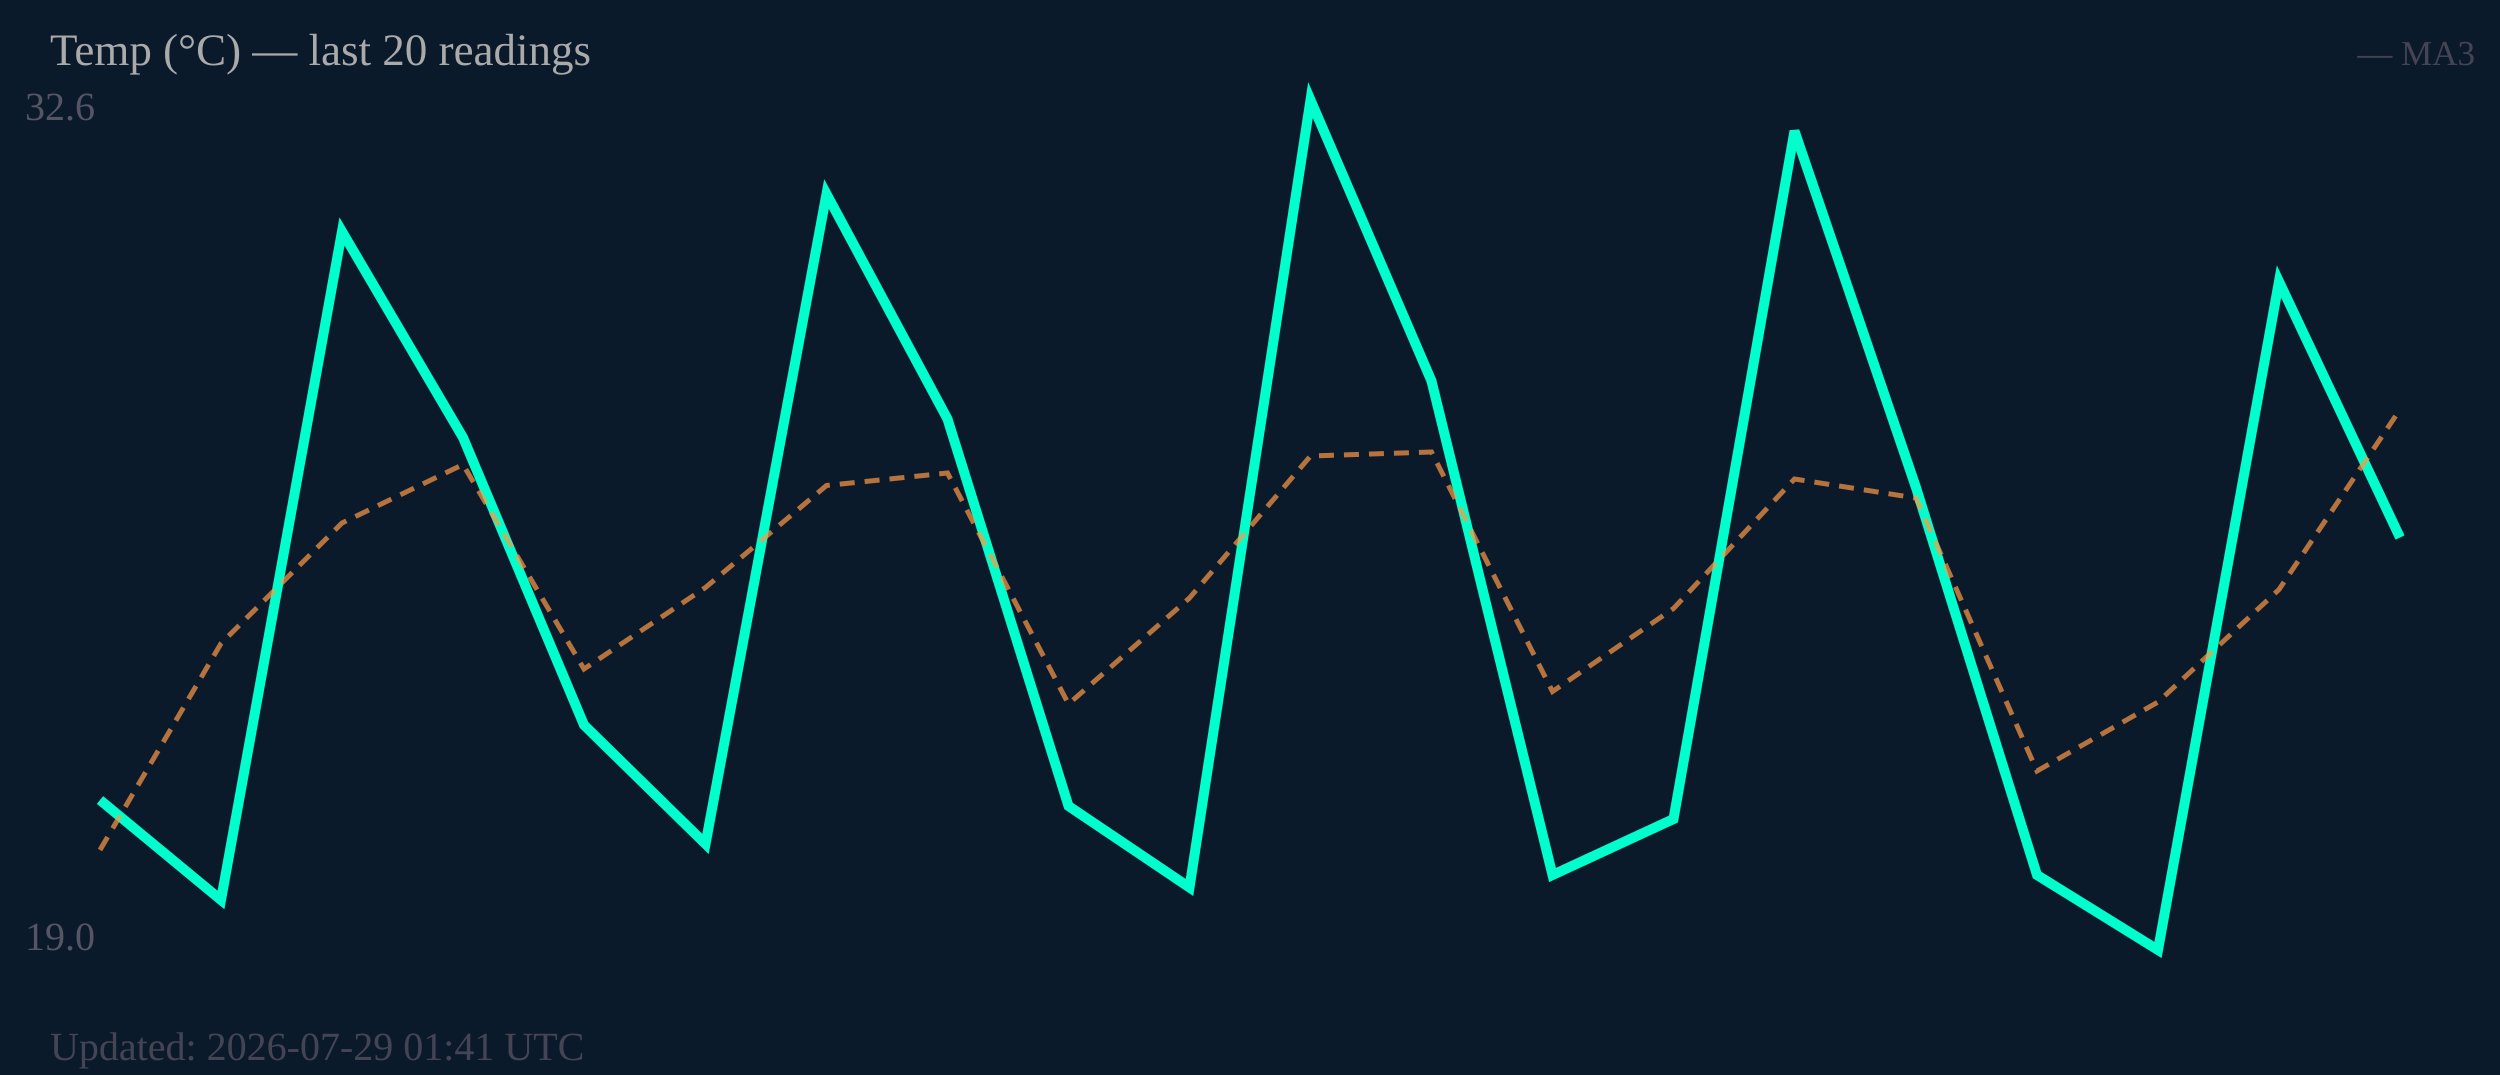
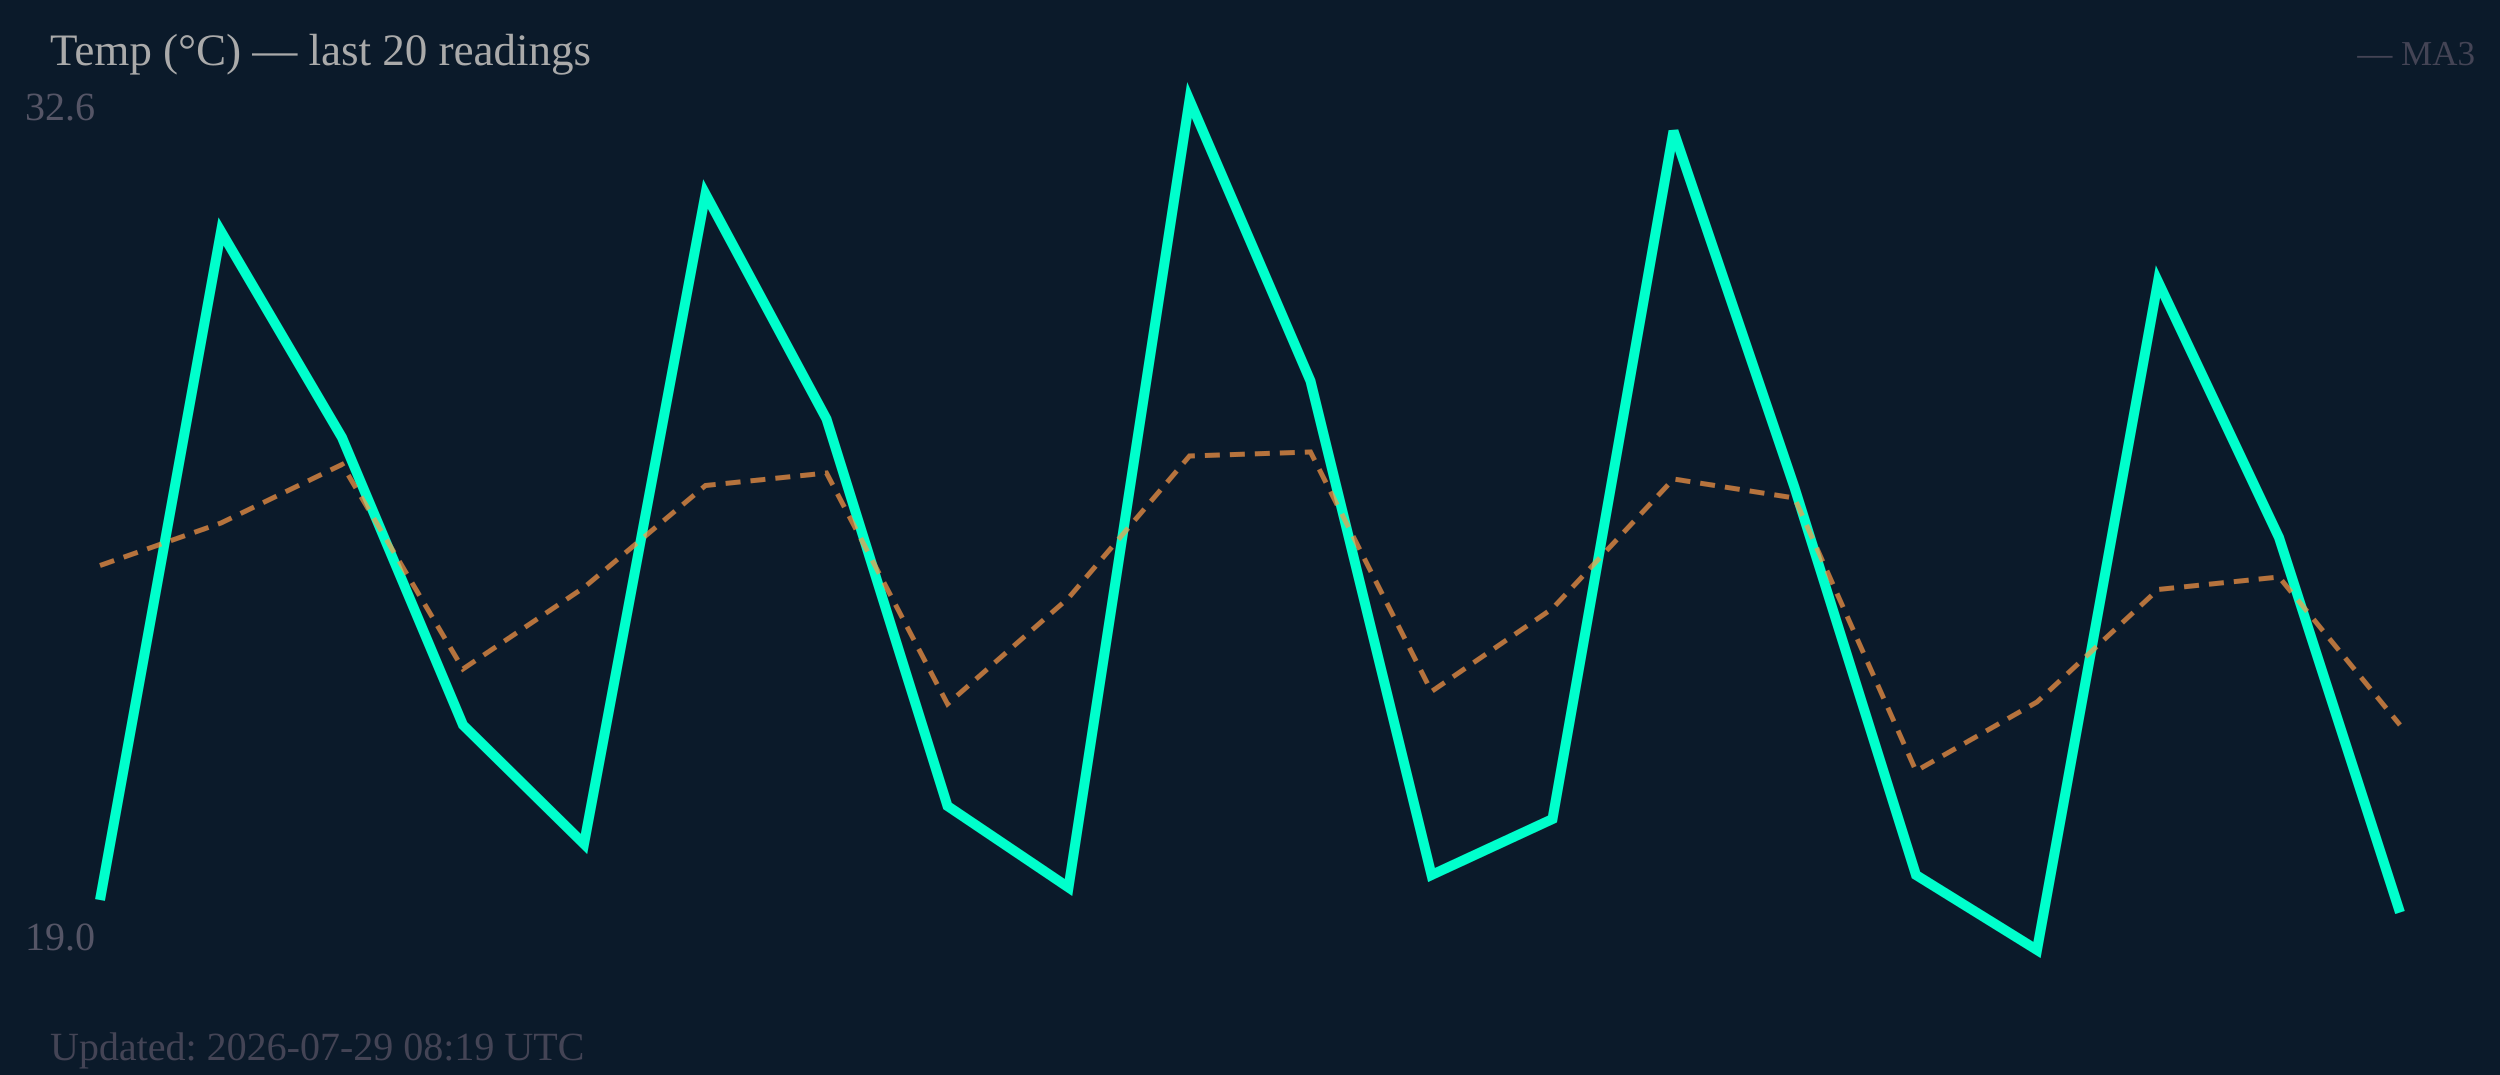
<svg xmlns="http://www.w3.org/2000/svg" width="500" height="215" viewBox="0 0 500 215">
  <rect width="500" height="215" fill="#0b1a2a" />
  <text x="5" y="24" font-size="8" fill="#556">32.6</text>
  <text x="5" y="190" font-size="8" fill="#556">19.0</text>
-   <polyline fill="none" stroke="#00ffcc" stroke-width="2" points="20.0,160.0 44.2,180.0 68.4,46.3 92.6,87.5 116.8,145.0 141.1,168.8 165.3,38.8 189.5,83.8 213.7,161.2 237.9,177.5 262.1,20.0 286.3,76.2 310.5,175.0 334.7,163.8 358.9,26.2 383.2,97.5 407.4,175.0 431.6,190.0 455.8,56.3 480.0,107.5" />
-   <polyline fill="none" stroke="#ff9944" stroke-width="1" stroke-dasharray="3,2" opacity="0.7" points="20.0,170.0 44.2,128.7 68.4,104.6 92.6,92.9 116.8,133.8 141.1,117.5 165.3,97.1 189.5,94.6 213.7,140.8 237.9,119.6 262.1,91.2 286.3,90.4 310.5,138.3 334.7,121.7 358.9,95.8 383.2,99.6 407.4,154.2 431.6,140.4 455.8,117.9 480.0,81.9" />
+   <polyline fill="none" stroke="#00ffcc" stroke-width="2" points="20.0,180.0 44.2,46.3 68.4,87.5 92.6,145.0 116.8,168.8 141.1,38.8 165.3,83.8 189.5,161.2 213.7,177.5 237.9,20.0 262.1,76.2 286.3,175.0 310.5,163.8 334.7,26.2 358.9,97.5 383.2,175.0 407.4,190.0 431.6,56.3 455.8,107.5 480.0,182.5" />
+   <polyline fill="none" stroke="#ff9944" stroke-width="1" stroke-dasharray="3,2" opacity="0.7" points="20.0,113.1 44.2,104.6 68.4,92.9 92.6,133.8 116.8,117.5 141.1,97.1 165.3,94.6 189.5,140.8 213.7,119.6 237.9,91.2 262.1,90.4 286.3,138.3 310.5,121.7 334.7,95.8 358.9,99.6 383.2,154.2 407.4,140.4 431.6,117.9 455.8,115.4 480.0,145.0" />
  <text x="10" y="13" font-size="9" fill="#aaa">Temp (°C) — last 20 readings</text>
  <text x="495" y="13" font-size="7" fill="#445" text-anchor="end">— MA3</text>
-   <text x="10" y="212" font-size="8" fill="#445">Updated: 2026-07-29 01:41 UTC</text>
+   <text x="10" y="212" font-size="8" fill="#445">Updated: 2026-07-29 08:19 UTC</text>
</svg>
